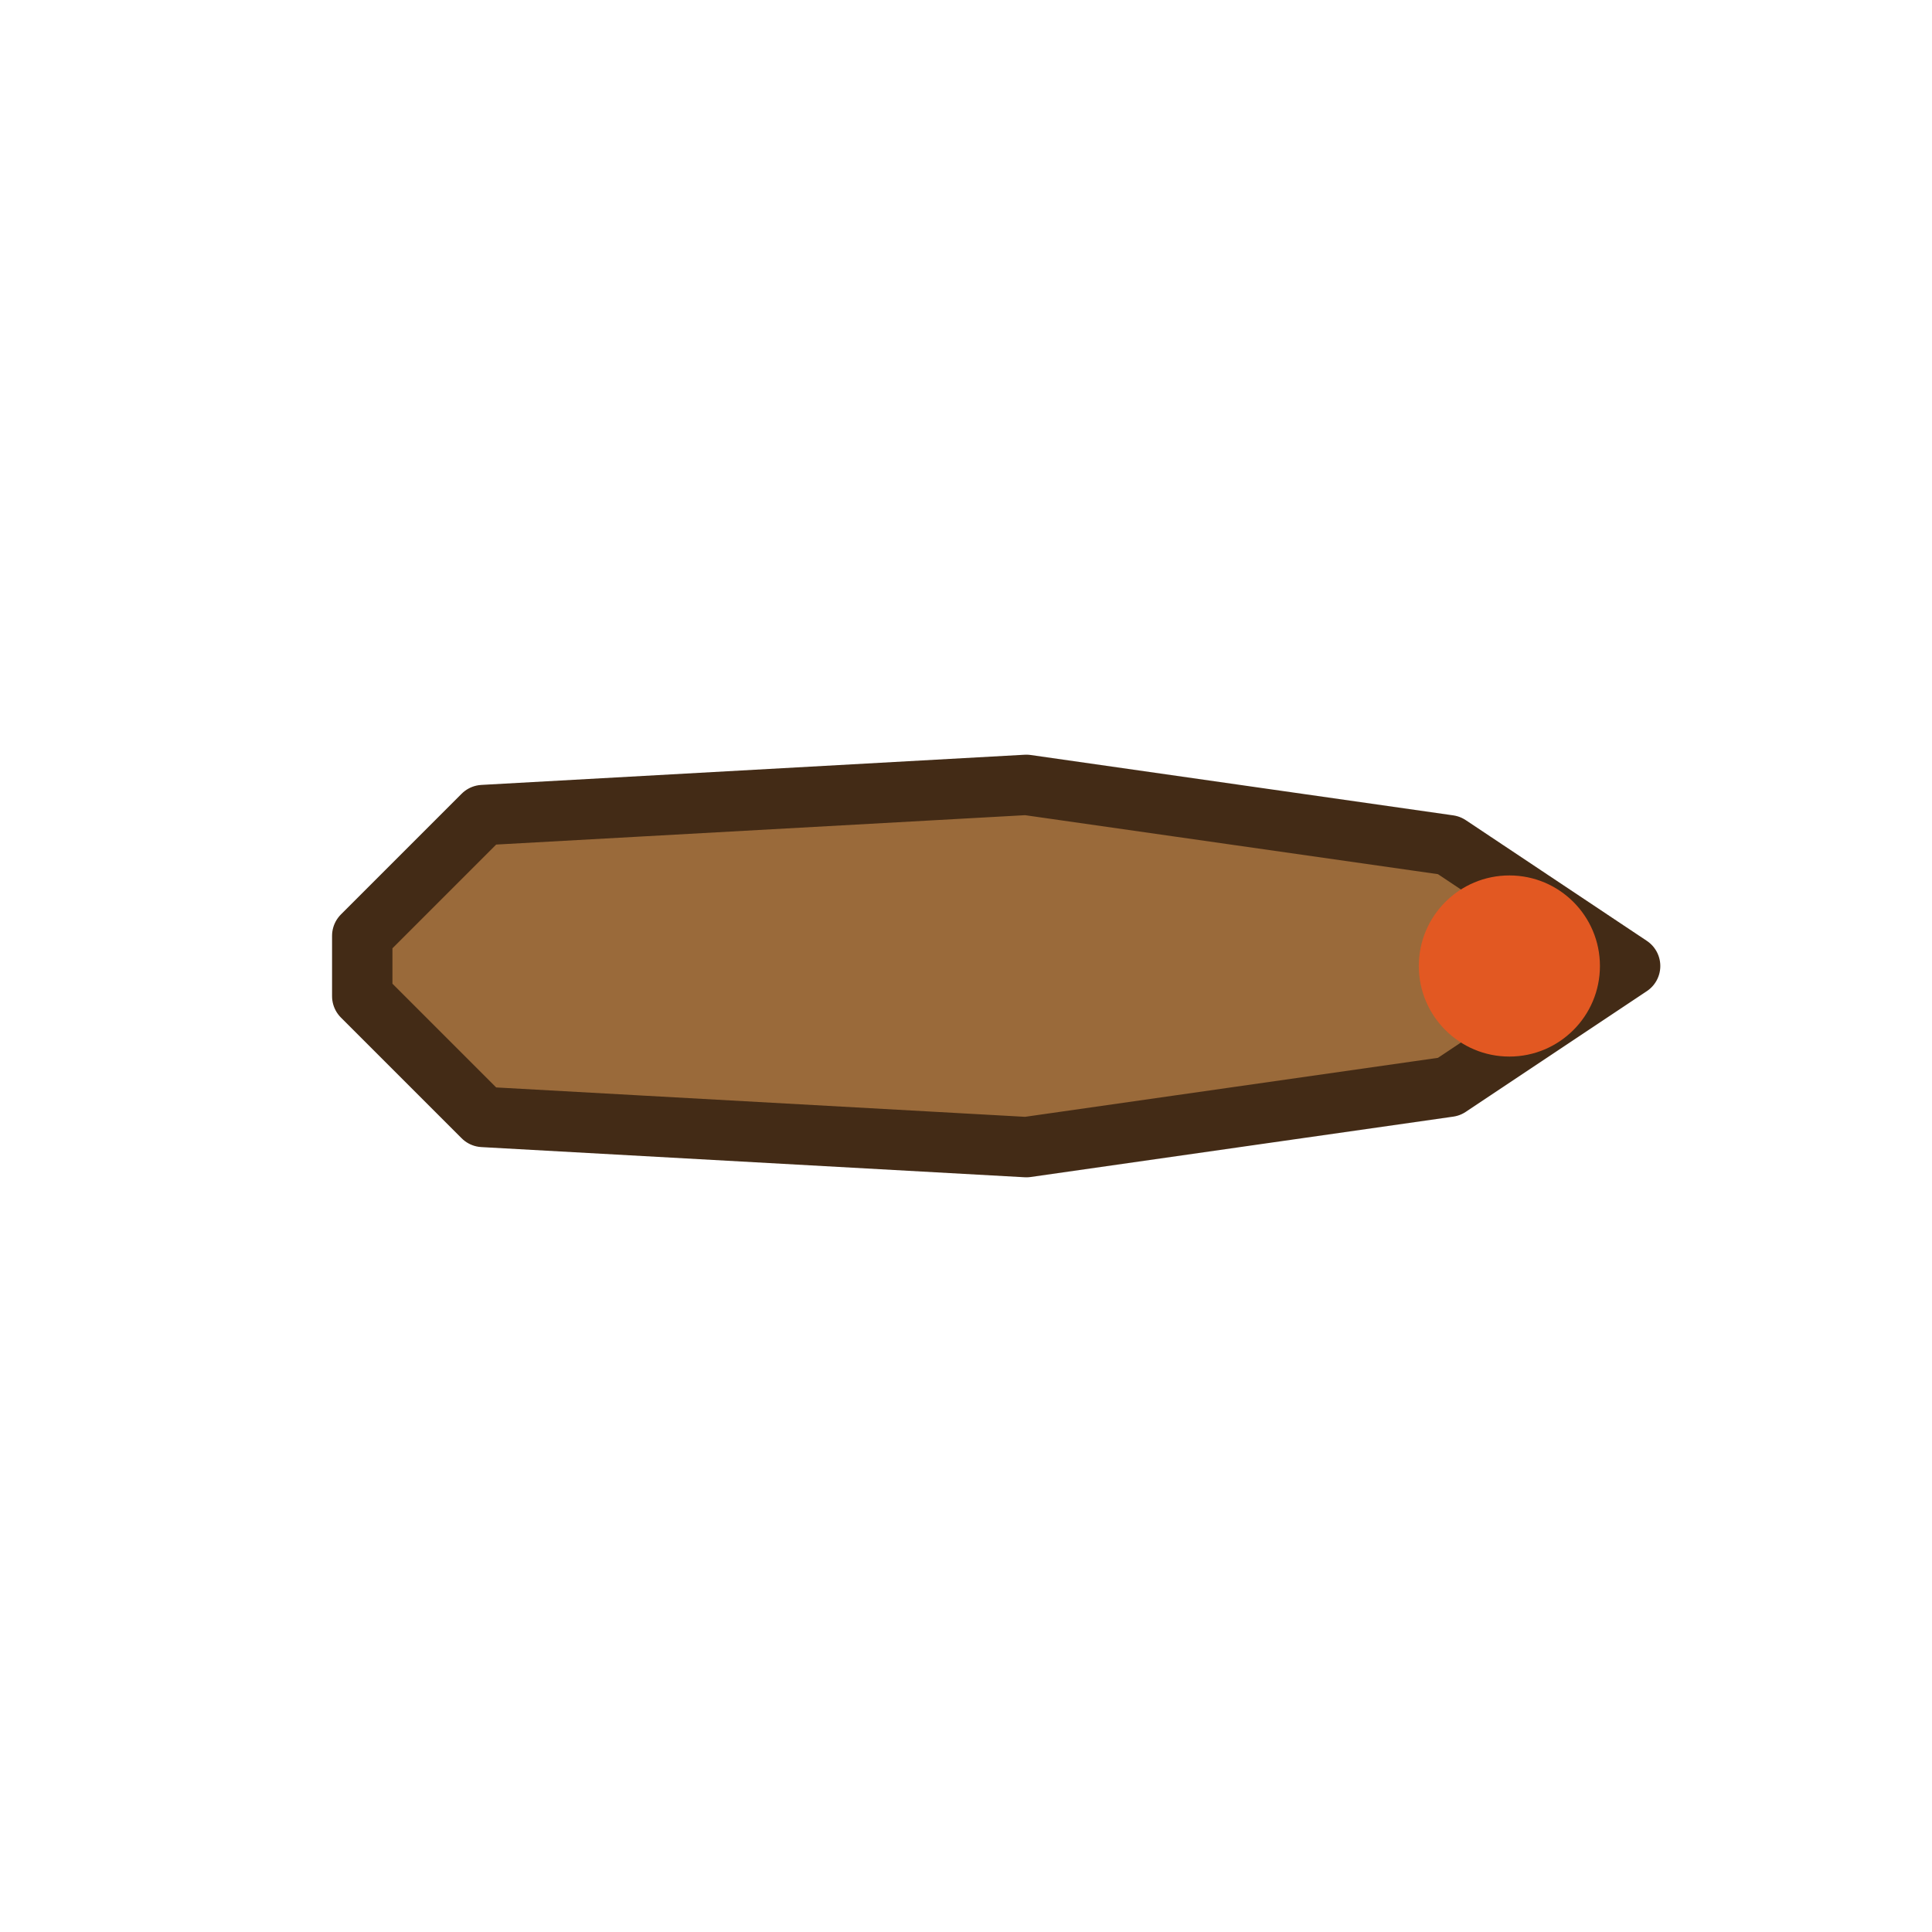
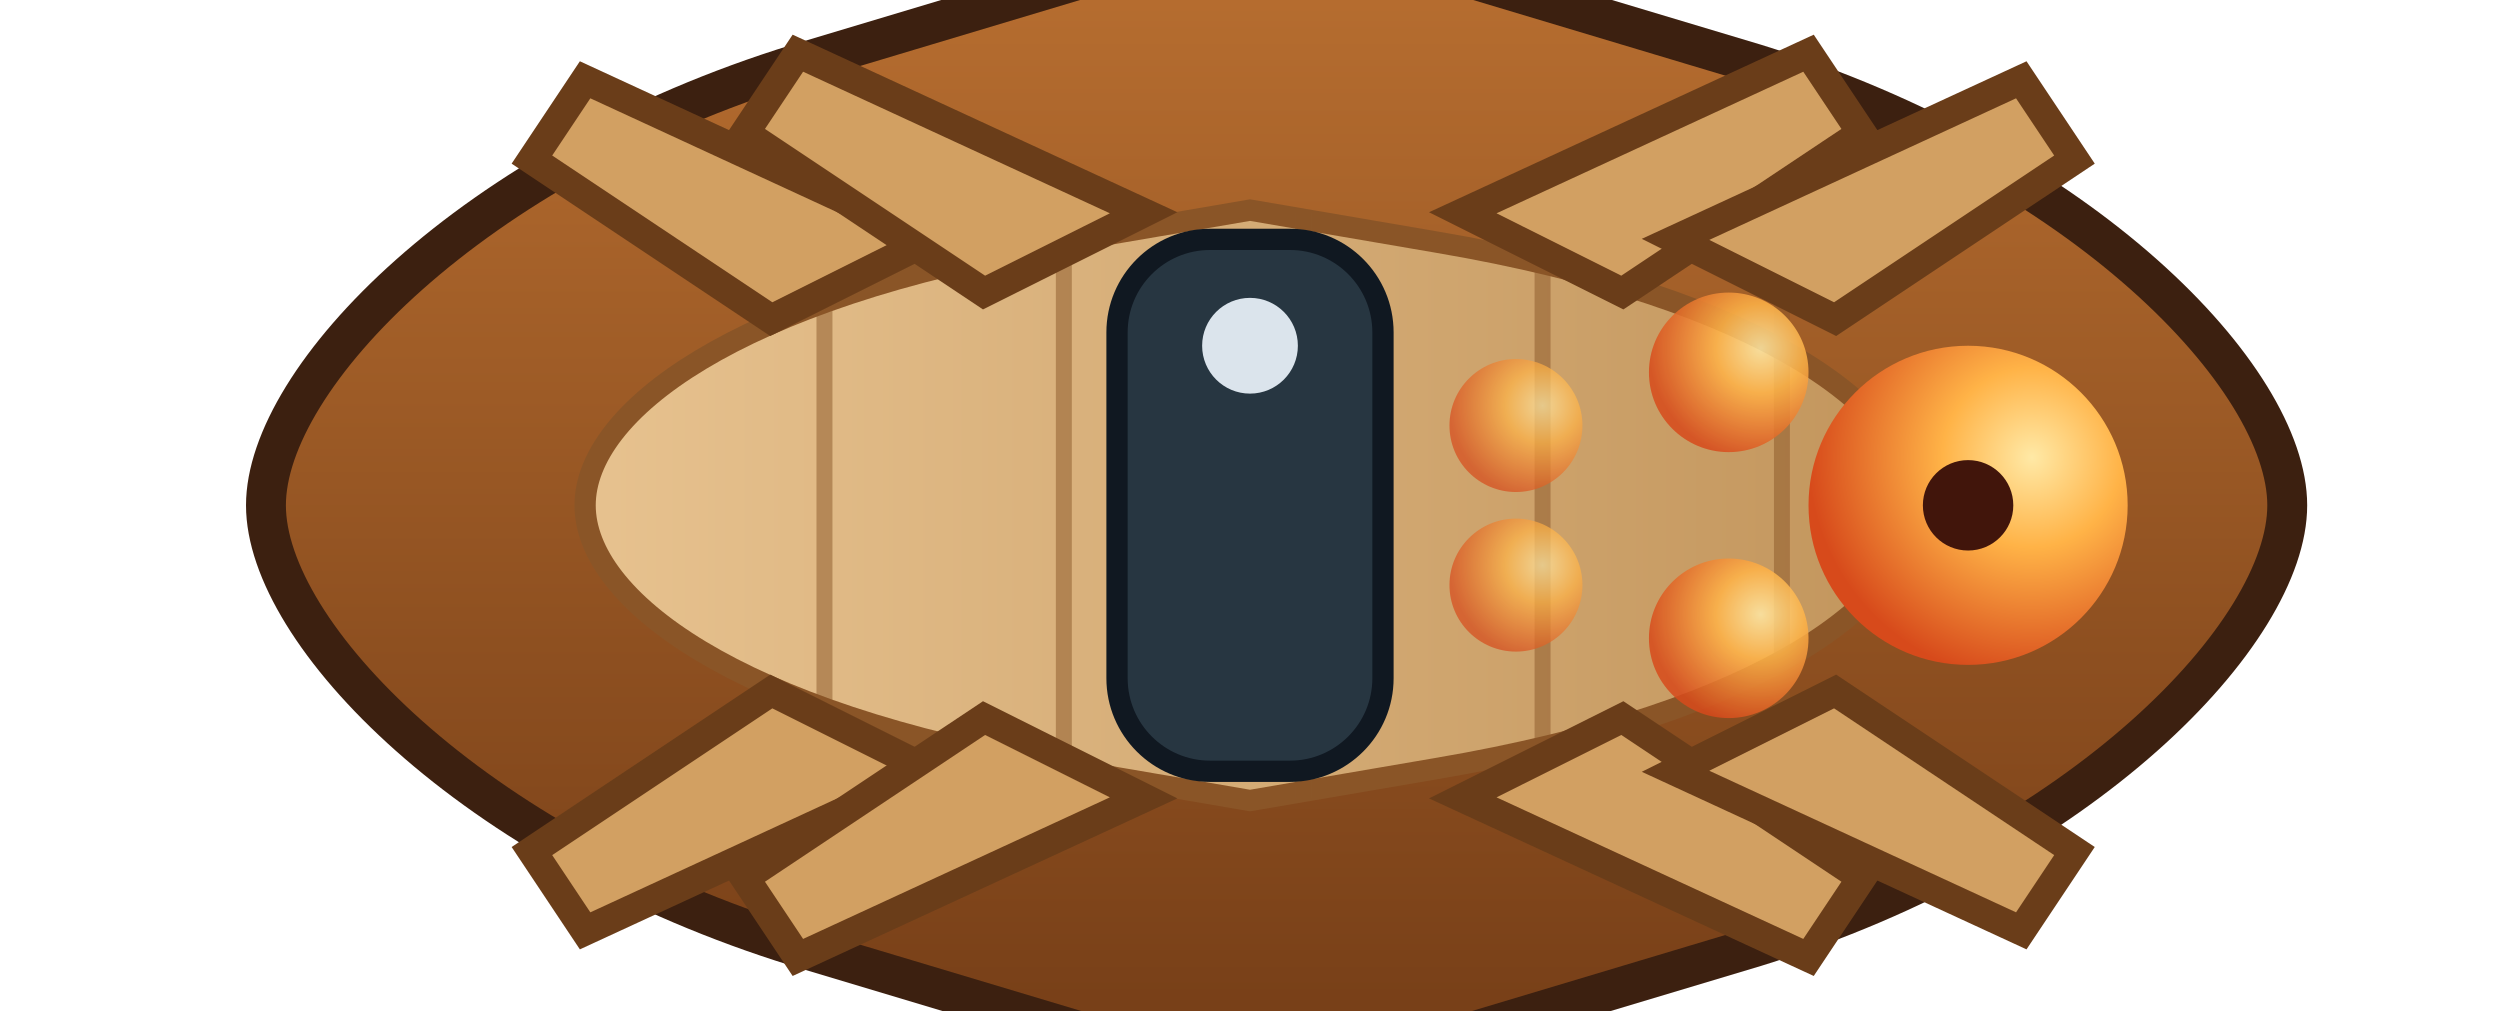
- <svg xmlns="http://www.w3.org/2000/svg" viewBox="0 0 64 64">
-   <polygon points="12,31 16,27 34,26 48,28 54,32 48,36 34,38 16,37 12,33" fill="#9a6a3a" stroke="#432b16" stroke-width="2" stroke-linejoin="round" />
-   <circle cx="50" cy="32" r="3" fill="#e25822" />
+ <svg xmlns="http://www.w3.org/2000/svg" viewBox="0 0 188 76">
+   <defs>
+     <linearGradient id="fire3k-hull" x1="0" y1="0" x2="0" y2="1">
+       <stop offset="0" stop-color="#ba7031" />
+       <stop offset="1" stop-color="#733c16" />
+     </linearGradient>
+     <linearGradient id="fire3k-deck" x1="0" y1="0" x2="1" y2="0">
+       <stop offset="0" stop-color="#e7c28f" />
+       <stop offset="1" stop-color="#c2955c" />
+     </linearGradient>
+     <radialGradient id="fire3k-flame" cx="0.7" cy="0.35" r="0.7">
+       <stop offset="0" stop-color="#ffe9a6" />
+       <stop offset="0.4" stop-color="#ffb347" />
+       <stop offset="1" stop-color="#d74a1b" />
+     </radialGradient>
+   </defs>
+   <path d="M20 38c0-9.6 15.4-25.6 40-33.2l36-10.8 36 10.8c24.6 7.6 40 23.6 40 33.2s-15.4 25.6-40 33.2l-36 10.8-36-10.8C35.4 63.6 20 47.6 20 38z" fill="url(#fire3k-hull)" stroke="#3c2010" stroke-width="3" />
+   <path d="M44 38c0-7 11.2-15.6 36-19.8l14-2.4 14 2.4c24.8 4.2 36 12.8 36 19.8s-11.2 15.6-36 19.8l-14 2.4-14-2.4c-24.8-4.2-36-12.8-36-19.8z" fill="url(#fire3k-deck)" stroke="#8a5527" stroke-width="1.6" />
+   <g stroke="#8a5527" stroke-width="1.2" opacity="0.5">
+     <line x1="62" y1="18" x2="62" y2="58" />
+     <line x1="80" y1="16" x2="80" y2="60" />
+     <line x1="98" y1="16" x2="98" y2="60" />
+     <line x1="116" y1="16" x2="116" y2="60" />
+     <line x1="134" y1="18" x2="134" y2="58" />
+   </g>
+   <g>
+     <circle cx="148" cy="38" r="12" fill="url(#fire3k-flame)" />
+     <circle cx="130" cy="28" r="6" fill="url(#fire3k-flame)" opacity="0.85" />
+     <circle cx="130" cy="48" r="6" fill="url(#fire3k-flame)" opacity="0.85" />
+     <circle cx="114" cy="32" r="5" fill="url(#fire3k-flame)" opacity="0.7" />
+     <circle cx="114" cy="44" r="5" fill="url(#fire3k-flame)" opacity="0.7" />
+   </g>
+   <circle cx="148" cy="38" r="3.4" fill="#41150b" />
+   <rect x="84" y="18" width="20" height="40" rx="7" fill="#273641" stroke="#101821" stroke-width="1.6" />
+   <circle cx="94" cy="26" r="3.6" fill="#dbe4ec" />
+   <g fill="#d2a062" stroke="#6a3d19" stroke-width="2.2">
+     <path d="M58 24l-18 -12 4 -6 26 12z" />
+     <path d="M74 22l-18 -12 4 -6 26 12z" />
+     <path d="M122 22l18 -12-4 -6-26 12z" />
+     <path d="M138 24l18 -12-4 -6-26 12z" />
+     <path d="M58 52l-18 12 4 6 26-12z" />
+     <path d="M74 54l-18 12 4 6 26-12z" />
+     <path d="M122 54l18 12-4 6-26-12z" />
+     <path d="M138 52l18 12-4 6-26-12z" />
+   </g>
</svg>
